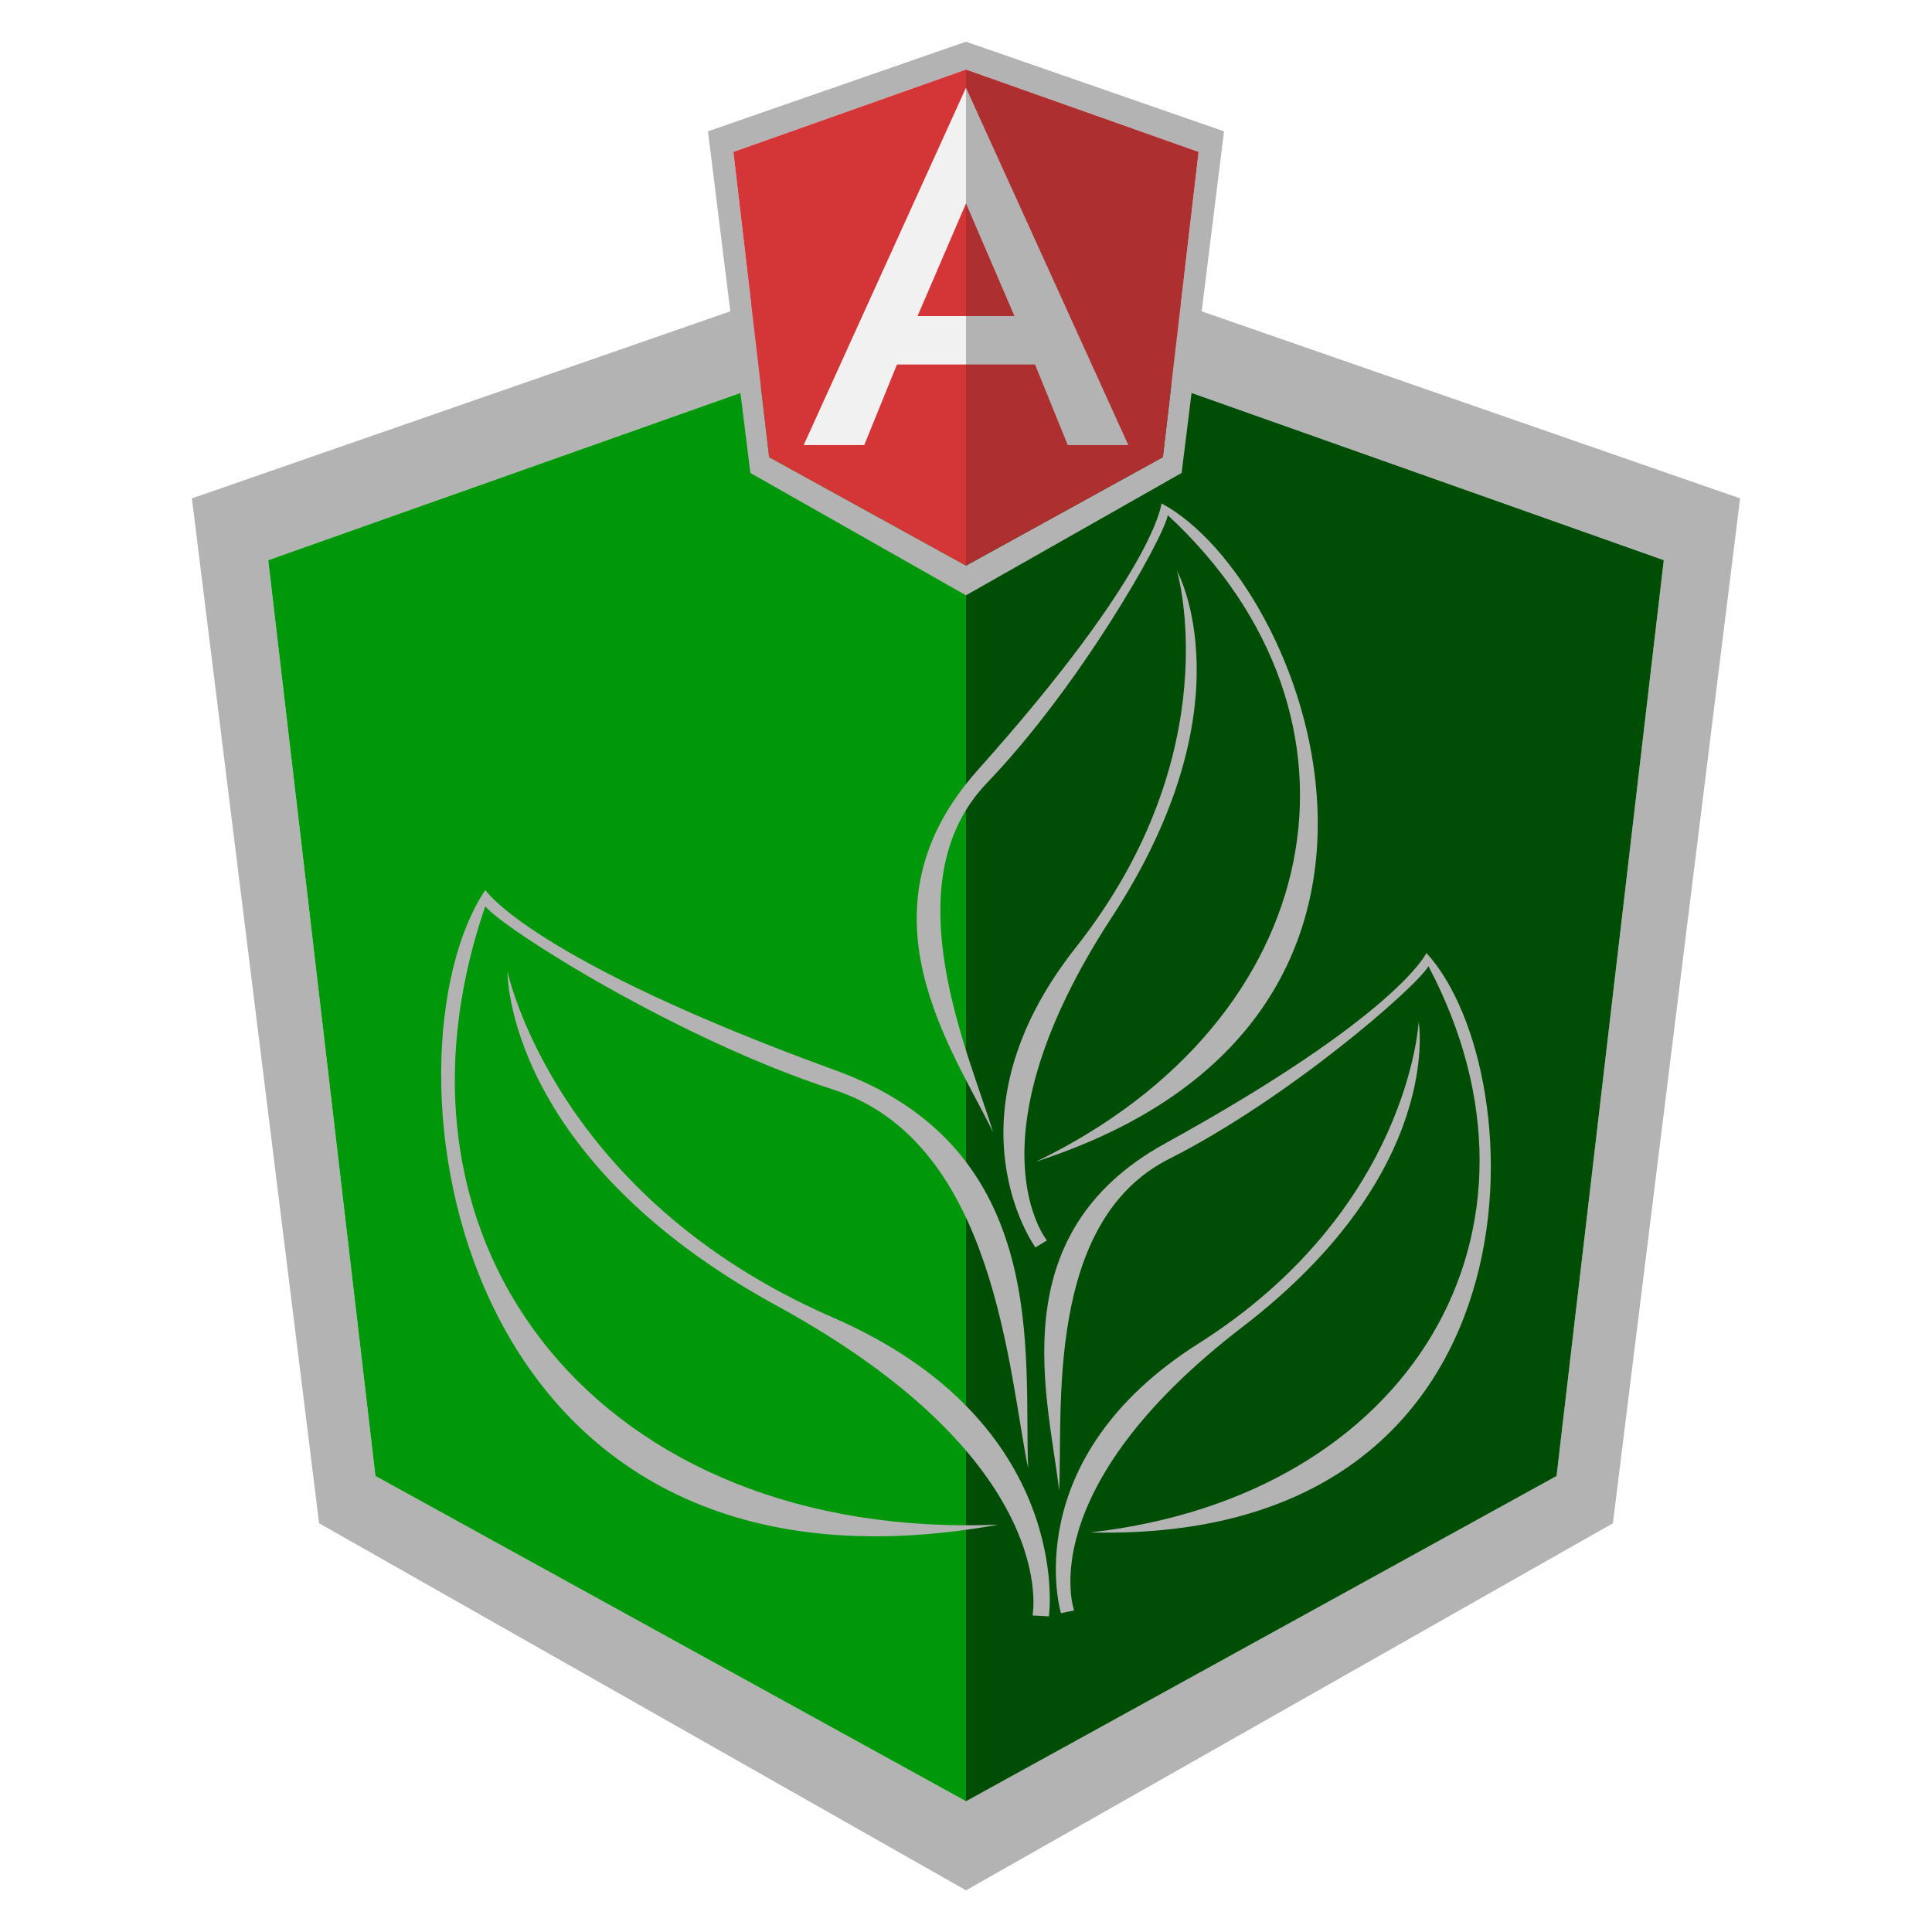
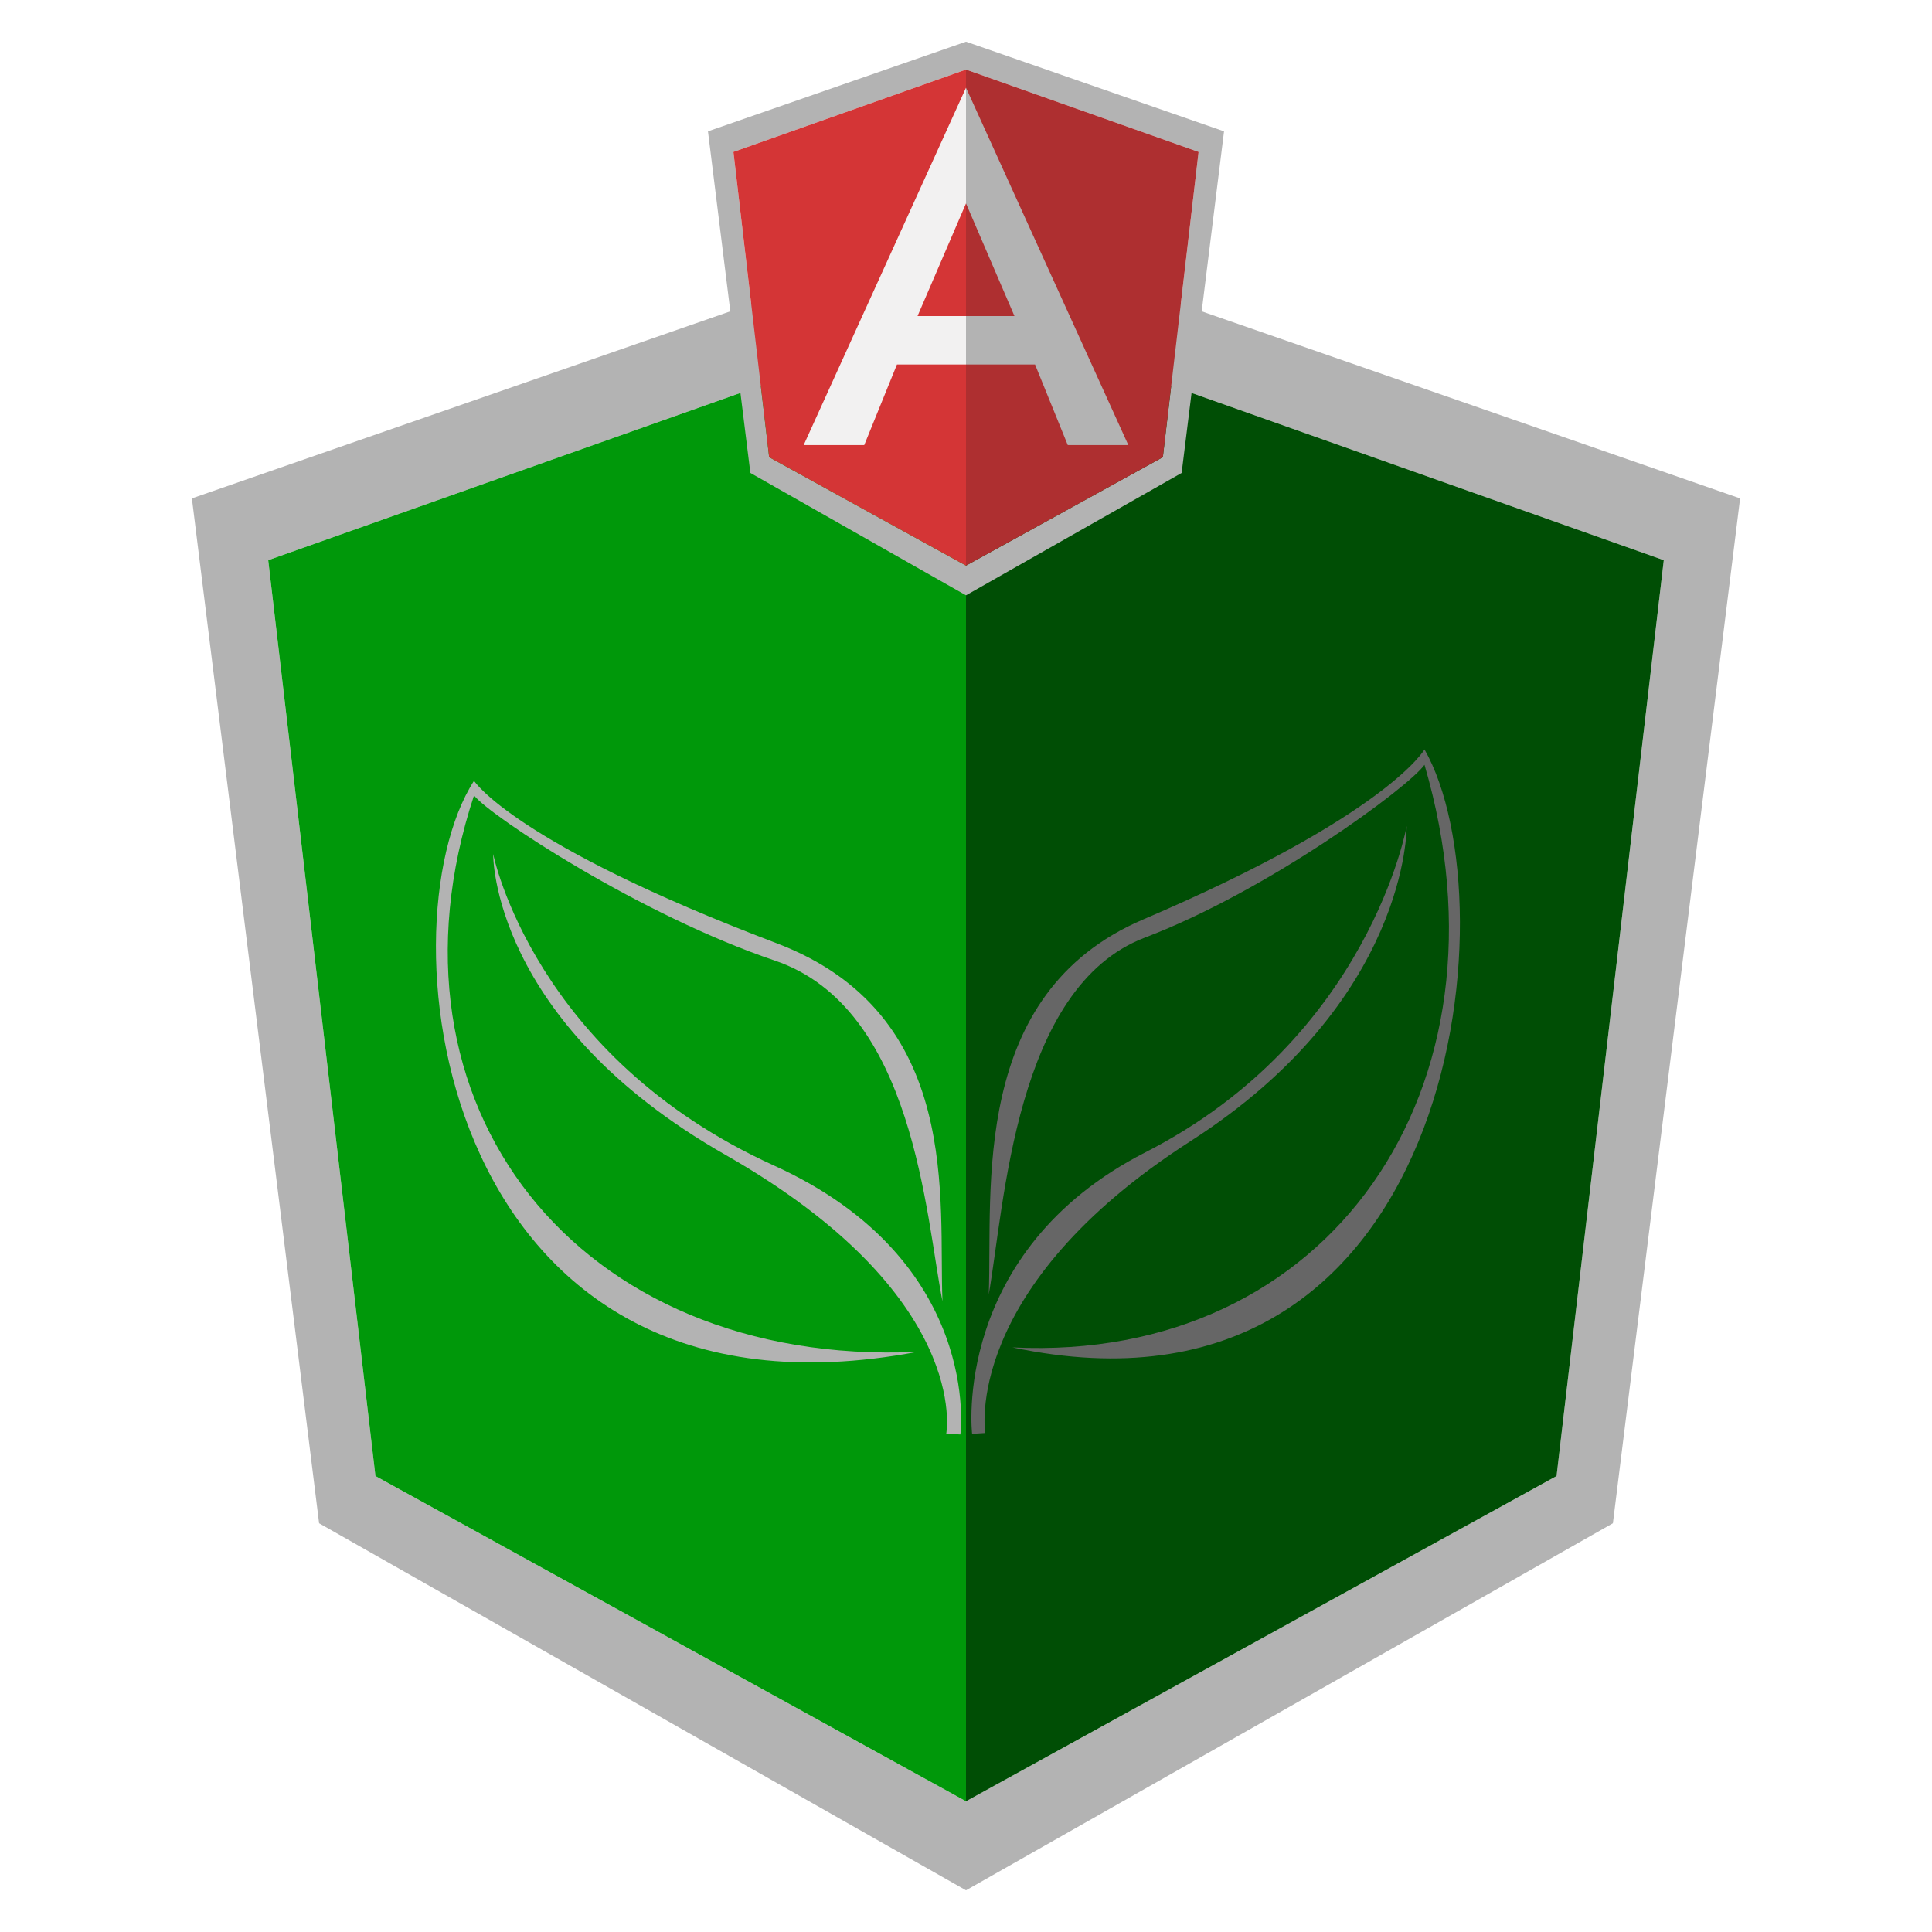
<svg xmlns="http://www.w3.org/2000/svg" width="500" height="500" id="svg2" version="1.1">
  <defs id="defs4" />
-   <g id="layer4" style="display:inline">
-     <g id="g5368" transform="matrix(0.9405448,0,0,0.9405448,14.86381,39.16121)">
-       <g id="g5199">
-         <g id="g5201">
-           <path style="fill:#b3b3b3;fill-opacity:1;stroke:none;display:inline" d="m 250,21.5 -213,74 35,282 178,101 L 250,454 87.5,364.5 58,112.5 250,44.5 z" id="path5203" />
-           <path id="path5205" d="m 250,21.5 213,74 -35,282 -178,101 0,-24.5 162.5,-89.5 29.5,-252 -192,-68 z" style="fill:#b3b3b3;fill-opacity:1;stroke:none;display:inline" />
-         </g>
-         <g id="g5207">
-           <path style="fill:#00980a;fill-opacity:1;stroke:none;display:inline" d="m 250,44.5 -192,68 29.5,252 L 250,454 z" id="path5209" />
-           <path id="path5211" d="m 250,44.5 192,68 -29.5,252 L 250,454 z" style="fill:#004e05;fill-opacity:1;stroke:none;display:inline" />
-         </g>
-       </g>
-       <g transform="matrix(0.3333333,0,0,0.3333333,166.6667,-37.33333)" id="g5213">
-         <g id="g5191">
-           <g id="g5159">
-             <path style="fill:#b3b3b3;fill-opacity:1;stroke:none;display:inline" d="m 250,21.5 -213,74 35,282 178,101 L 250,454 87.5,364.5 58,112.5 250,44.5 z" id="path3193" />
-             <path id="path4016" d="m 250,21.5 213,74 -35,282 -178,101 0,-24.5 162.5,-89.5 29.5,-252 -192,-68 z" style="fill:#b3b3b3;fill-opacity:1;stroke:none;display:inline" />
+   <g id="layer1" transform="translate(0,-552.3622)">
+     <g style="display:inline" id="layer4" transform="translate(105,262.3622)">
+       <g id="g3094" transform="translate(-109.9688,291.9875)">
+         <g id="g5368" transform="matrix(0.9405448,0,0,0.9405448,19.83257,37.1737)">
+           <g id="g5199">
+             <g id="g5201">
+               <path style="fill:#b3b3b3;fill-opacity:1;stroke:none;display:inline" d="m 250,21.5 -213,74 35,282 178,101 L 250,454 87.5,364.5 58,112.5 250,44.5 z" id="path5203" />
+               <path id="path5205" d="m 250,21.5 213,74 -35,282 -178,101 0,-24.5 162.5,-89.5 29.5,-252 -192,-68 z" style="fill:#b3b3b3;fill-opacity:1;stroke:none;display:inline" />
+             </g>
+             <g id="g5207">
+               <path style="fill:#00980a;fill-opacity:1;stroke:none;display:inline" d="m 250,44.5 -192,68 29.5,252 L 250,454 z" id="path5209" />
+               <path id="path5211" d="m 250,44.5 192,68 -29.5,252 L 250,454 z" style="fill:#004e05;fill-opacity:1;stroke:none;display:inline" />
+             </g>
          </g>
-           <g id="g5163">
-             <path style="fill:#d43536;fill-opacity:1;stroke:none;display:inline" d="m 250,44.5 -192,68 29.5,252 L 250,454 z" id="path4009" />
-             <path id="path4020" d="m 250,44.5 192,68 -29.5,252 L 250,454 z" style="fill:#ae2f30;fill-opacity:1;stroke:none;display:inline" />
+           <g transform="matrix(0.3333333,0,0,0.3333333,166.6667,-37.33333)" id="g5213">
+             <g id="g5191">
+               <g id="g5159">
+                 <path style="fill:#b3b3b3;fill-opacity:1;stroke:none;display:inline" d="m 250,21.5 -213,74 35,282 178,101 L 250,454 87.5,364.5 58,112.5 250,44.5 z" id="path3193" />
+                 <path id="path4016" d="m 250,21.5 213,74 -35,282 -178,101 0,-24.5 162.5,-89.5 29.5,-252 -192,-68 z" style="fill:#b3b3b3;fill-opacity:1;stroke:none;display:inline" />
+               </g>
+               <g id="g5163">
+                 <path style="fill:#d43536;fill-opacity:1;stroke:none;display:inline" d="m 250,44.5 -192,68 29.5,252 L 250,454 z" id="path4009" />
+                 <path id="path4020" d="m 250,44.5 192,68 -29.5,252 L 250,454 z" style="fill:#ae2f30;fill-opacity:1;stroke:none;display:inline" />
+               </g>
+             </g>
+             <g id="g5167">
+               <path style="fill:#b3b3b3;fill-opacity:1;stroke:none;display:inline" d="m 250,59.5 134,295 -50,0 -27,-66.5 -57,0 0,-40 40,0 -40,-93 z" id="path4024" />
+               <path id="path4012" d="m 250,59.5 -134,295 50,0 27,-66.5 57,0 0,-40 -40,0 40,-93 z" style="fill:#f2f1f1;fill-opacity:1;stroke:none" />
+             </g>
          </g>
        </g>
-         <g id="g5167">
-           <path style="fill:#b3b3b3;fill-opacity:1;stroke:none;display:inline" d="m 250,59.5 134,295 -50,0 -27,-66.5 -57,0 0,-40 40,0 -40,-93 z" id="path4024" />
-           <path id="path4012" d="m 250,59.5 -134,295 50,0 27,-66.5 57,0 0,-40 -40,0 40,-93 z" style="fill:#f2f1f1;fill-opacity:1;stroke:none" />
+         <g id="g3086">
+           <g transform="matrix(0.8116025,0,0,0.8464643,23.58327,36.28866)" id="g5341" style="fill:#b3b3b3;fill-opacity:1">
+             <path style="fill:#b3b3b3;fill-opacity:1;stroke:none" d="m 134.322,215.889 c 0,0 12.887,61.898 89.548,95.246 66.664,28.999 59.477,82.281 59.427,82.221 l -4.498,-0.238 c 0,0 8.275,-42.233 -70.397,-85.239 -74.927,-40.959 -74.08,-91.99 -74.08,-91.99 z" id="path5337" />
+             <path style="fill:#b3b3b3;fill-opacity:1;stroke:none" d="M 277.598,352.653 C 276.247,322.135 284.316,264.872 224.683,243.161 140.834,212.633 128.216,193.503 128.216,193.503 97.934,238.693 117.015,395.639 269.457,368.121 160.861,372.642 95.724,292.433 128.216,197.98 c 5.233,6.393 53.333,36.699 95.857,50.472 44.564,14.434 48.146,78.303 53.525,104.201 z" id="path5339" />
+           </g>
+           <g transform="matrix(-0.7549184,0,0,0.8862434,470.42,20.47625)" id="g5341-9" style="fill:#666666;fill-opacity:1;display:inline">
+             <path style="fill:#666666;fill-opacity:1;stroke:none" d="m 134.322,215.889 c 0,0 12.887,61.898 89.548,95.246 66.664,28.999 59.477,82.281 59.427,82.221 l -4.498,-0.238 c 0,0 8.275,-42.233 -70.397,-85.239 -74.927,-40.959 -74.08,-91.99 -74.08,-91.99 z" id="path5337-4" />
+             <path style="fill:#666666;fill-opacity:1;stroke:none" d="M 277.598,352.653 C 276.247,322.135 284.316,264.872 224.683,243.161 140.834,212.633 128.216,193.503 128.216,193.503 97.934,238.693 117.015,395.639 269.457,368.121 160.861,372.642 95.724,292.433 128.216,197.98 c 5.233,6.393 53.333,36.699 95.857,50.472 44.564,14.434 48.146,78.303 53.525,104.201 z" id="path5339-8" />
+           </g>
        </g>
-       </g>
-     </g>
-     <g id="g5357" transform="matrix(0.9405448,0,0,0.9405448,32.56455,42.21398)" style="fill:#b3b3b3;fill-opacity:1">
-       <g transform="translate(-29.30653,6.512563)" id="g5341" style="fill:#b3b3b3;fill-opacity:1">
-         <path style="fill:#b3b3b3;fill-opacity:1;stroke:none" d="m 134.322,215.889 c 0,0 12.887,61.898 89.548,95.246 66.664,28.999 59.477,82.281 59.427,82.221 l -4.498,-0.238 c 0,0 8.275,-42.233 -70.397,-85.239 -74.927,-40.959 -74.08,-91.99 -74.08,-91.99 z" id="path5337" />
-         <path style="fill:#b3b3b3;fill-opacity:1;stroke:none" d="M 277.598,352.653 C 276.247,322.135 284.316,264.872 224.683,243.161 140.834,212.633 128.216,193.503 128.216,193.503 97.934,238.693 117.015,395.639 269.457,368.121 160.861,372.642 95.724,292.433 128.216,197.98 c 5.233,6.393 53.333,36.699 95.857,50.472 44.564,14.434 48.146,78.303 53.525,104.201 z" id="path5339" />
-       </g>
-       <g id="g5345" transform="matrix(-0.8110171,0.1261793,0.1261793,0.8110171,437.4367,44.2348)" style="fill:#b3b3b3;fill-opacity:1">
-         <path id="path5347" d="m 134.322,215.889 c 0,0 12.887,61.898 89.548,95.246 66.664,28.999 59.477,82.281 59.427,82.221 l -4.498,-0.238 c 0,0 8.275,-42.233 -70.397,-85.239 -74.927,-40.959 -74.08,-91.99 -74.08,-91.99 z" style="fill:#b3b3b3;fill-opacity:1;stroke:none" />
-         <path id="path5349" d="M 277.598,352.653 C 276.247,322.135 284.316,264.872 224.683,243.161 140.834,212.633 128.216,193.503 128.216,193.503 97.934,238.693 117.015,395.639 269.457,368.121 160.861,372.642 95.724,292.433 128.216,197.98 c 5.233,6.393 53.333,36.699 95.857,50.472 44.564,14.434 48.146,78.303 53.525,104.201 z" style="fill:#b3b3b3;fill-opacity:1;stroke:none" />
-       </g>
-       <g transform="matrix(-0.723397,0.3877714,0.3877714,0.723397,302.6905,-96.05856)" id="g5351" style="fill:#b3b3b3;fill-opacity:1">
-         <path style="fill:#b3b3b3;fill-opacity:1;stroke:none" d="m 134.322,215.889 c 0,0 12.887,61.898 89.548,95.246 66.664,28.999 59.477,82.281 59.427,82.221 l -4.498,-0.238 c 0,0 8.275,-42.233 -70.397,-85.239 -74.927,-40.959 -74.08,-91.99 -74.08,-91.99 z" id="path5353" />
-         <path style="fill:#b3b3b3;fill-opacity:1;stroke:none" d="M 277.598,352.653 C 276.247,322.135 284.316,264.872 224.683,243.161 140.834,212.633 128.216,193.503 128.216,193.503 97.934,238.693 117.015,395.639 269.457,368.121 160.861,372.642 95.724,292.433 128.216,197.98 c 5.233,6.393 53.333,36.699 95.857,50.472 44.564,14.434 48.146,78.303 53.525,104.201 z" id="path5355" />
      </g>
    </g>
  </g>
</svg>
